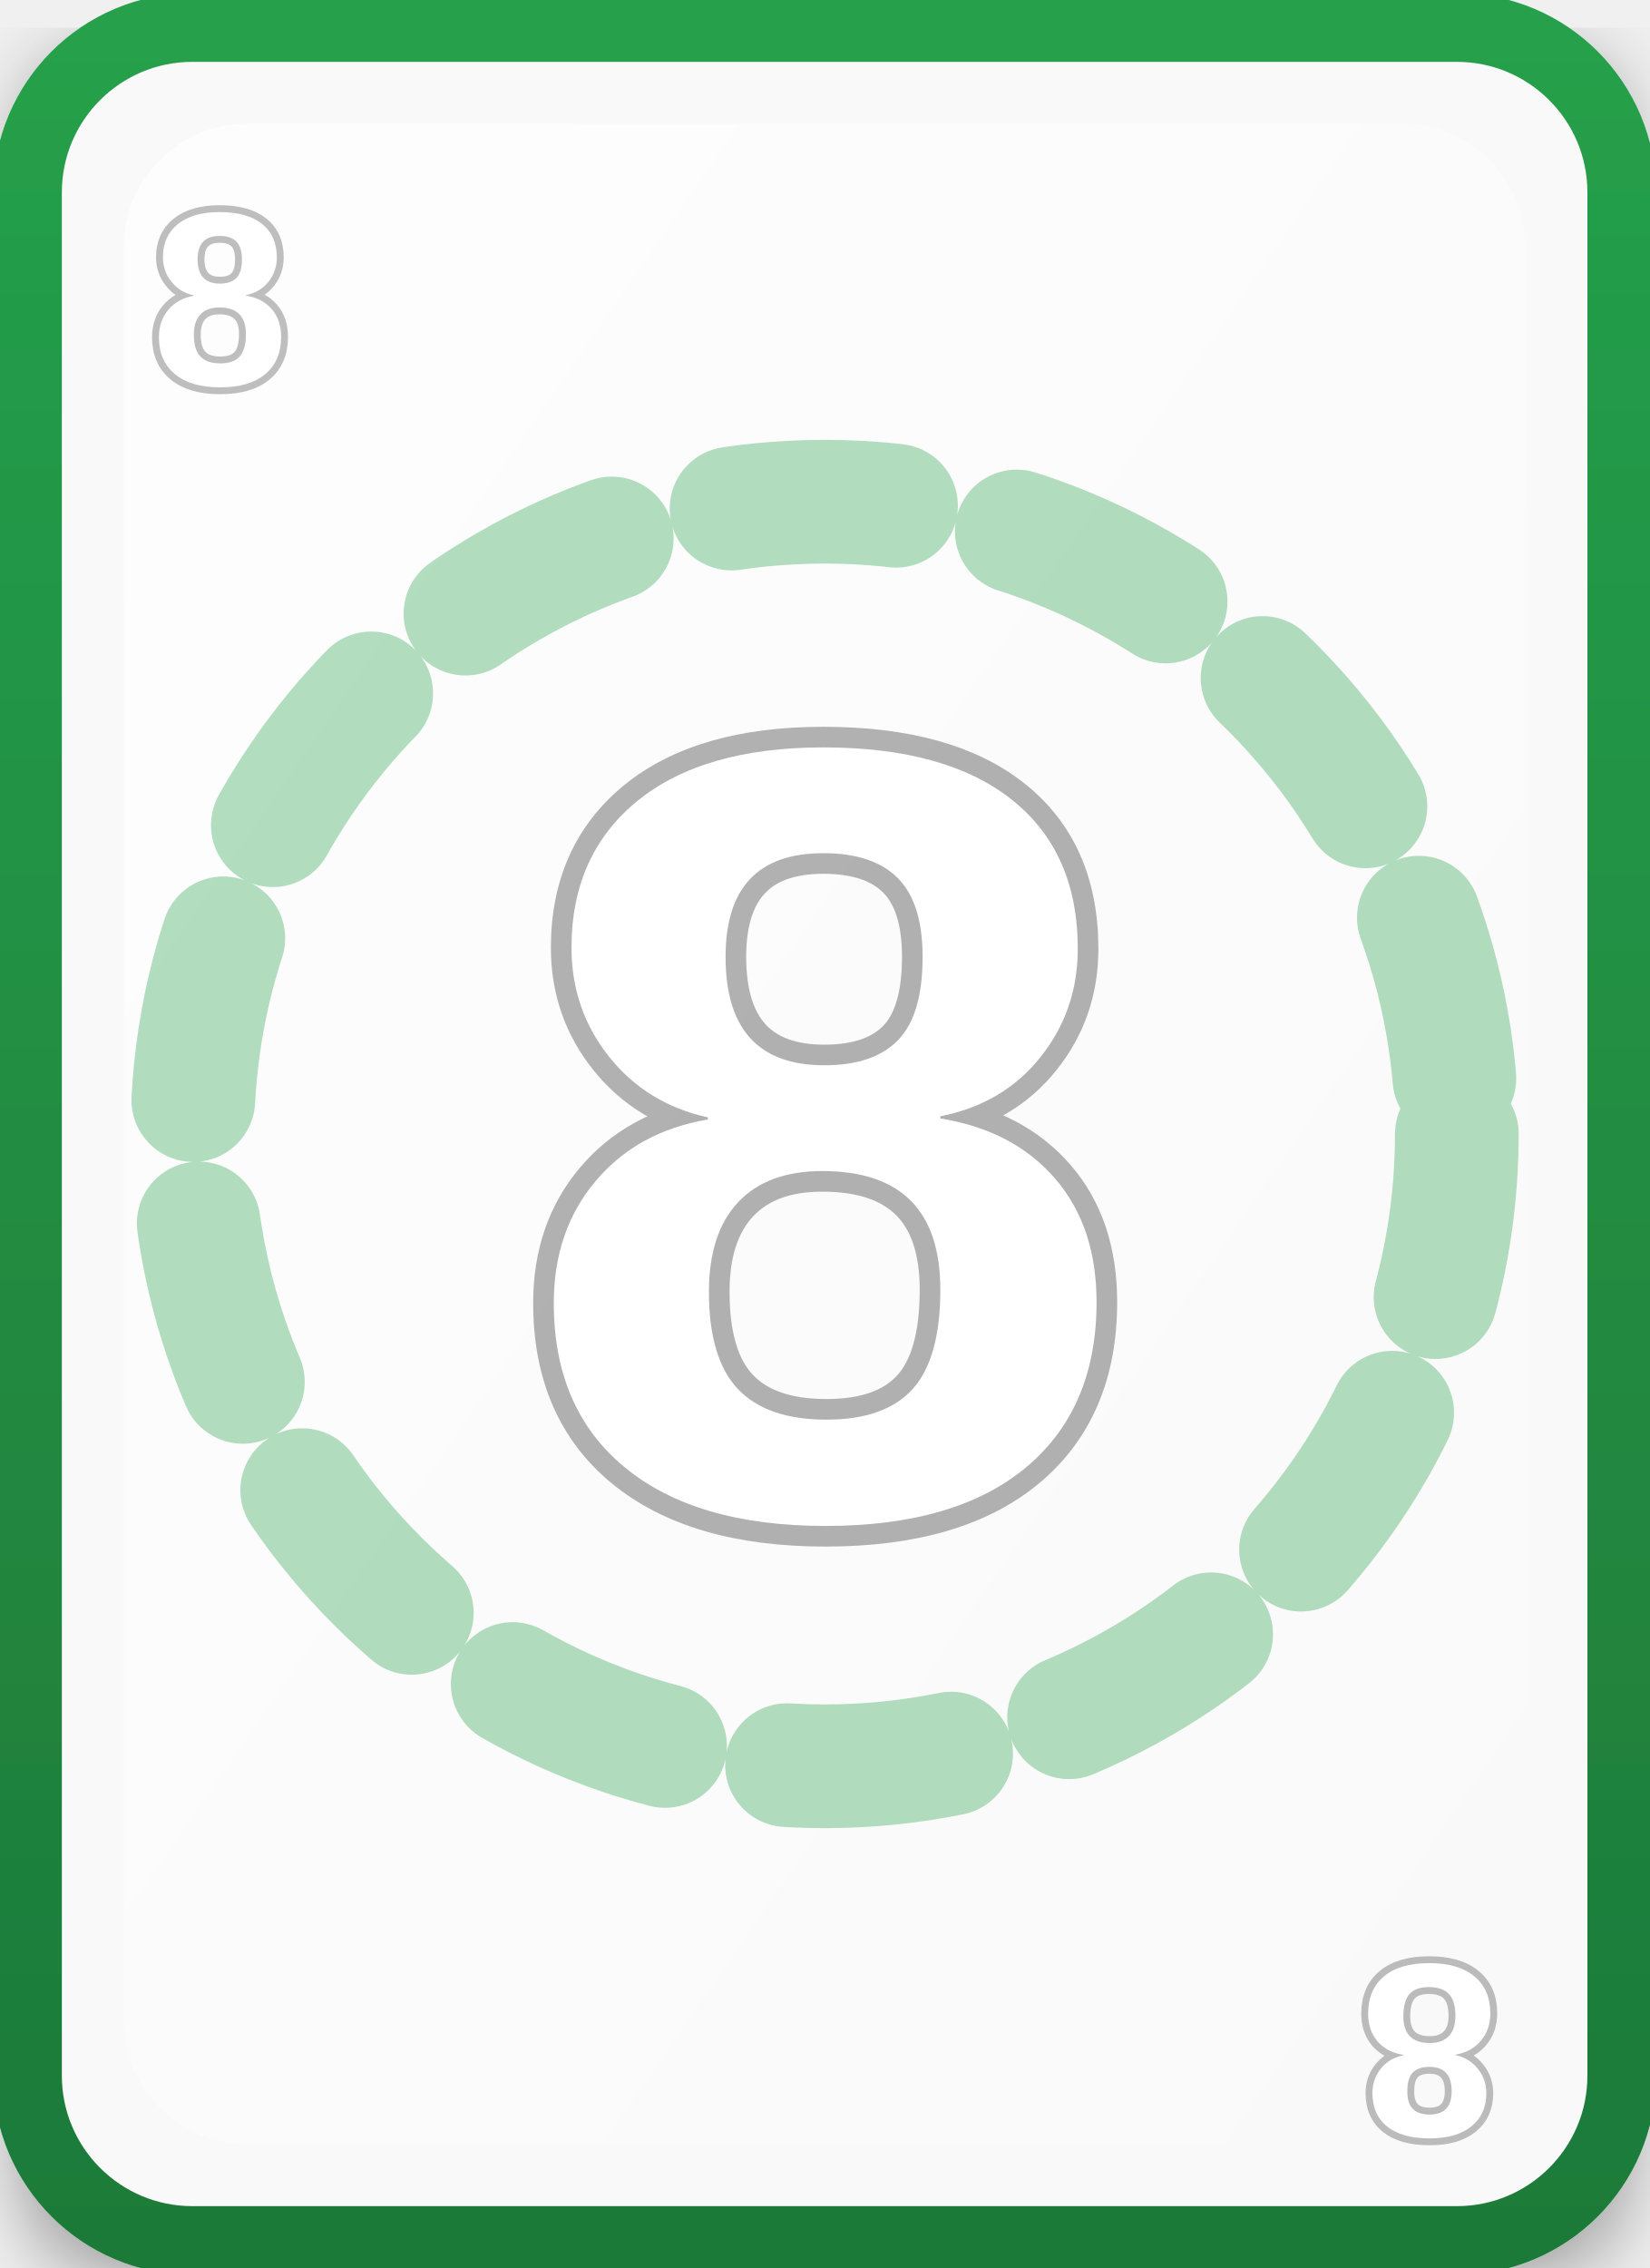
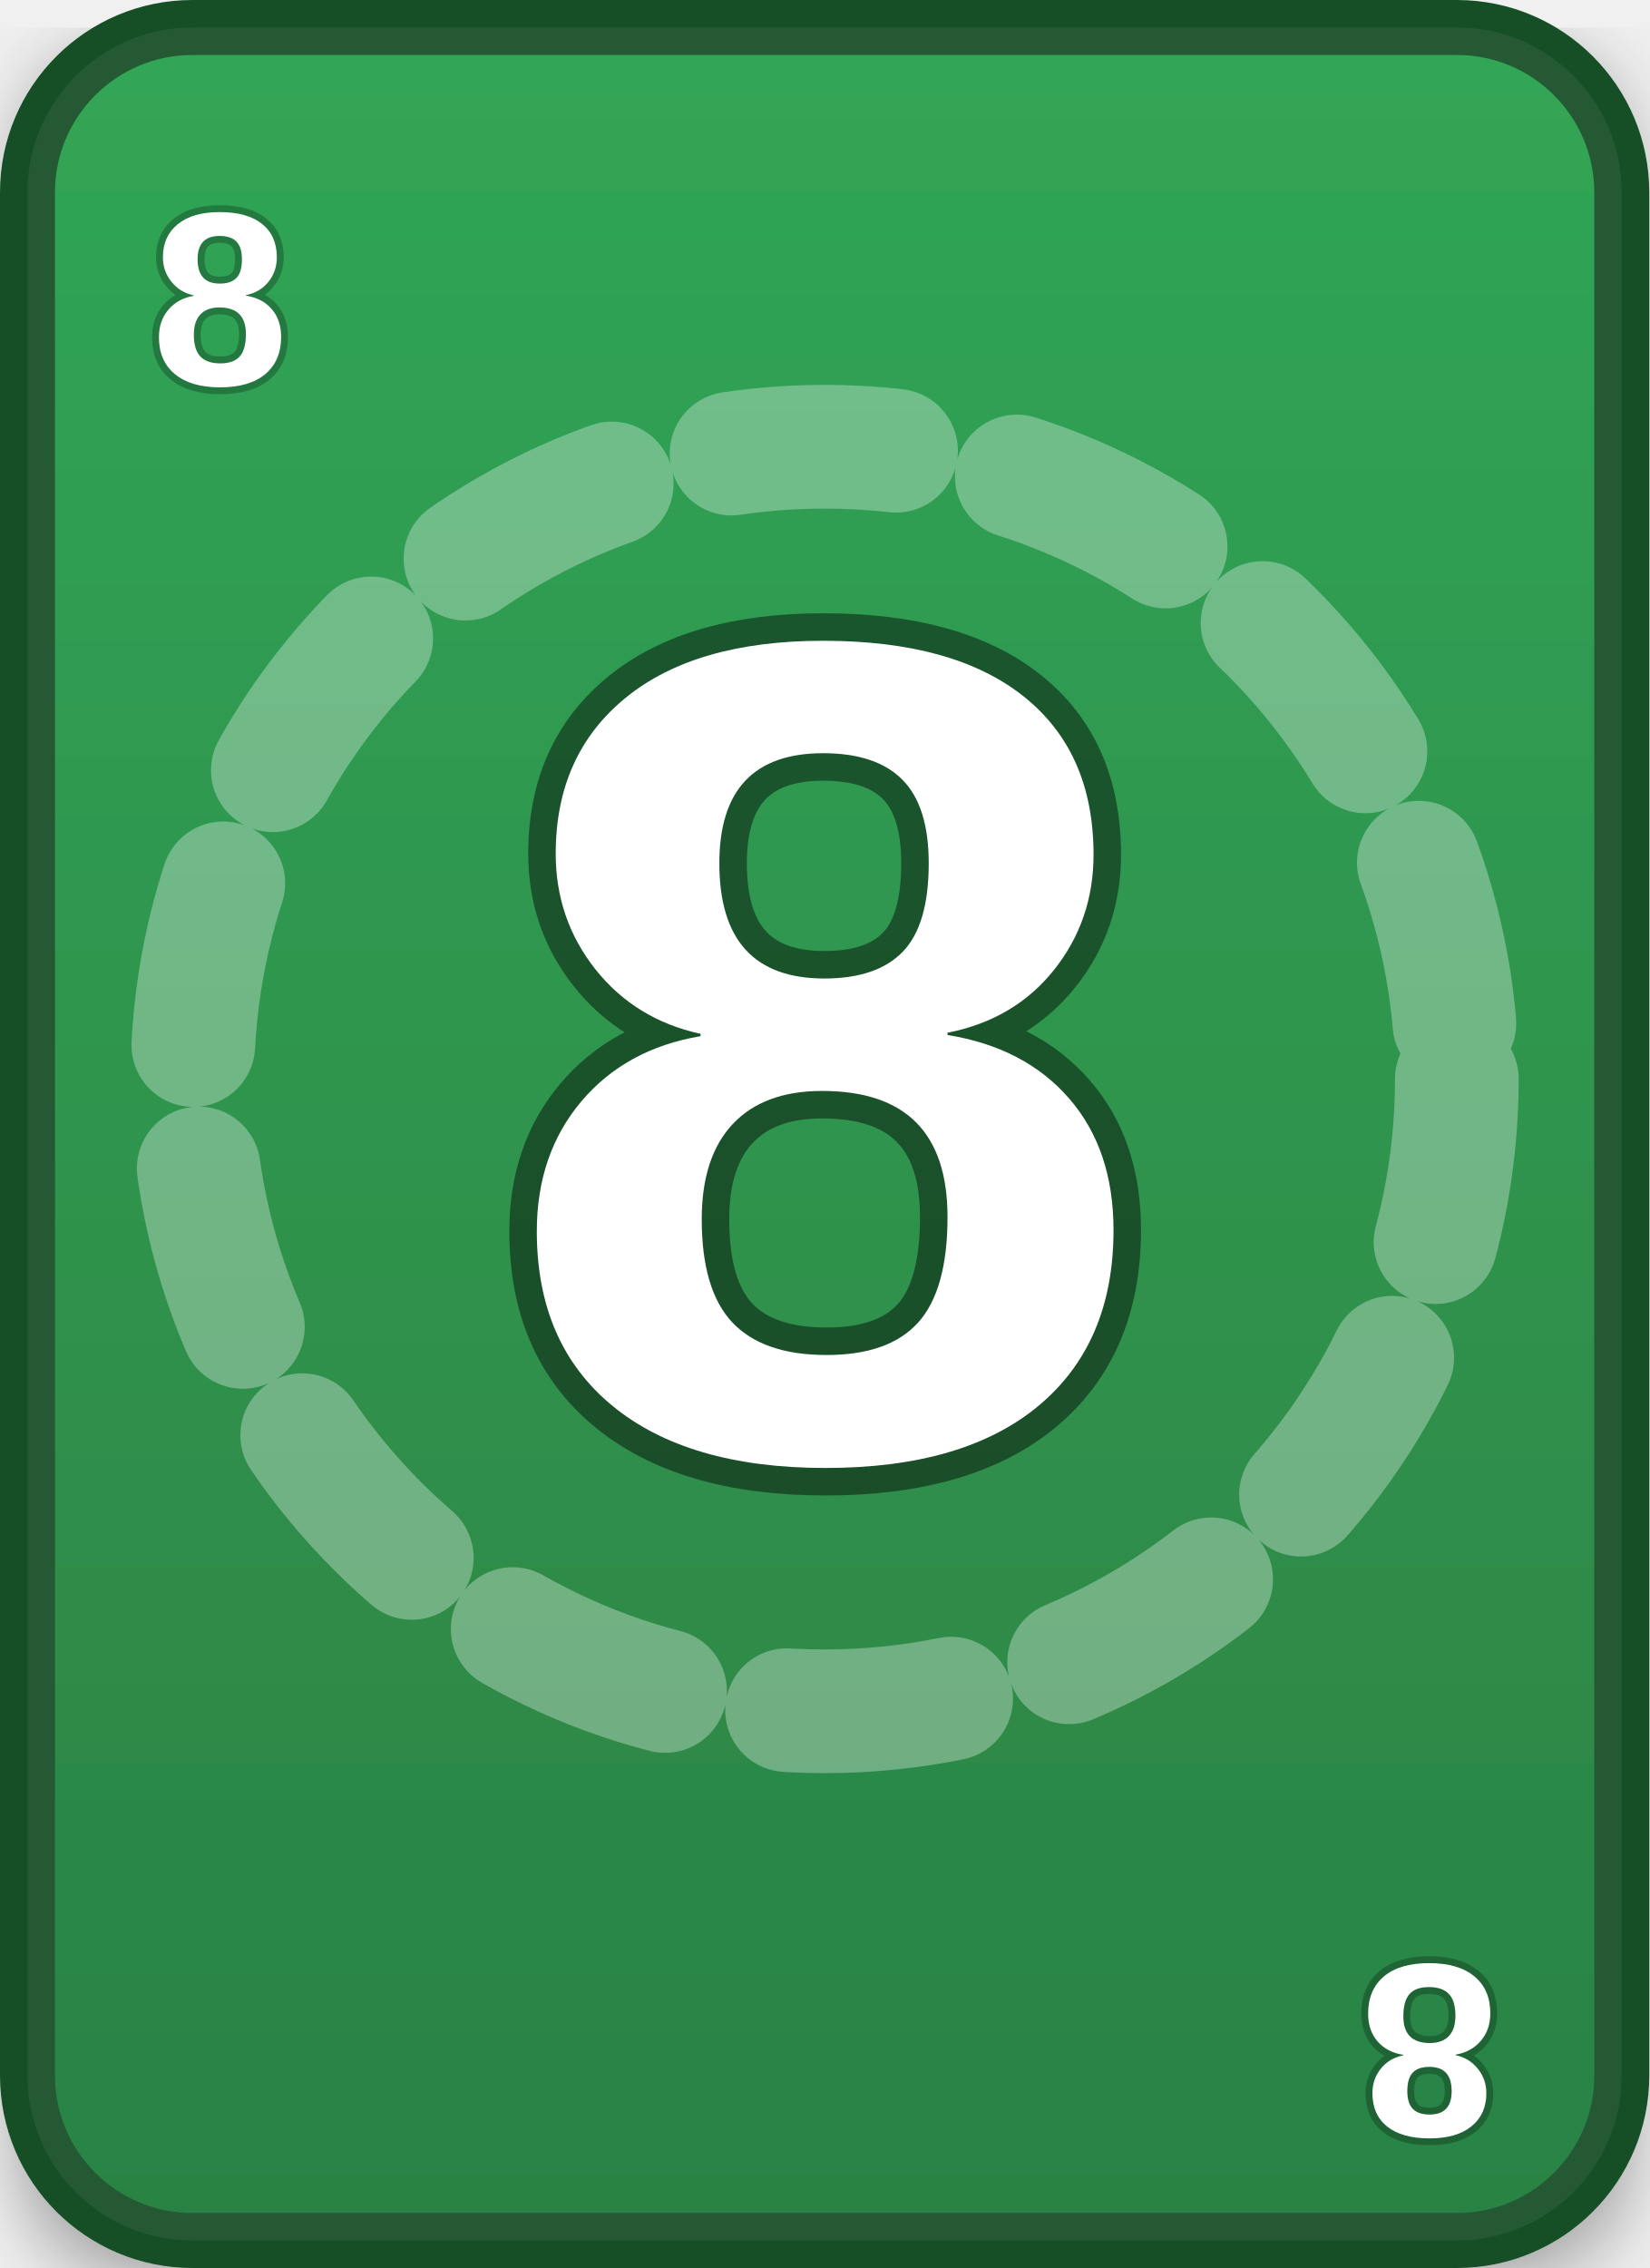
- <svg xmlns="http://www.w3.org/2000/svg" viewBox="0 0 240 330" width="240" height="330" shape-rendering="geometricPrecision" text-rendering="geometricPrecision">
+ <svg xmlns="http://www.w3.org/2000/svg" viewBox="0 0 240 330" width="240" height="330">
  <defs>
-     <linearGradient id="grad_green_8" x1="0" y1="0" x2="0" y2="1">
+     <linearGradient id="grad_green_8_filled" x1="0" y1="0" x2="0" y2="1">
      <stop offset="0%" stop-color="#25a04b" />
      <stop offset="100%" stop-color="#1e7a39" />
-     </linearGradient>
-     <linearGradient id="inner_green_8" x1="0" y1="0" x2="1" y2="1">
-       <stop offset="0%" stop-color="#ffffff" stop-opacity="0.75" />
-       <stop offset="100%" stop-color="#ffffff" stop-opacity="0" />
    </linearGradient>
    <filter id="shadow" x="-10%" y="-10%" width="120%" height="120%">
      <feDropShadow dx="0" dy="4" stdDeviation="6" flood-color="rgba(0,0,0,0.35)" />
    </filter>
  </defs>
-   <rect x="4" y="4" rx="24" ry="24" width="232" height="322" fill="#f9f9f9" stroke="url(#grad_green_8)" stroke-width="10" filter="url(#shadow)" />
-   <rect x="18" y="18" rx="18" ry="18" width="204" height="294" fill="url(#inner_green_8)" />
-   <circle cx="120" cy="165" r="92" fill="none" stroke="#25a04b" stroke-width="18" stroke-linecap="round" stroke-dasharray="24 18" opacity="0.35" />
+   <rect x="4" y="4" rx="24" ry="24" width="232" height="322" fill="url(#grad_green_8_filled)" stroke="#145026" stroke-width="8" filter="url(#shadow)" />
+   <rect x="4" y="4" rx="24" ry="24" width="232" height="322" fill="rgba(255,255,255,0.06)" />
+   <circle cx="120" cy="157" r="92" fill="none" stroke="rgba(255,255,255,0.32)" stroke-width="18" stroke-linecap="round" stroke-dasharray="24 18" />
  <g font-family="Arial, sans-serif" font-size="36" font-weight="700" fill="#ffffff" stroke="rgba(0,0,0,0.25)" stroke-width="2" paint-order="stroke" text-anchor="middle">
    <text x="32" y="56">8</text>
    <text x="208" y="286" transform="rotate(180 208 286)">8</text>
  </g>
-   <g font-family="Arial, sans-serif" font-size="160" font-weight="800" fill="#ffffff" stroke="rgba(0,0,0,0.3)" stroke-width="6" paint-order="stroke" text-anchor="middle" dominant-baseline="central">
-     <text x="120" y="165">8</text>
+   <g font-family="Arial, sans-serif" font-size="170" font-weight="900" fill="#ffffff" stroke="rgba(0,0,0,0.45)" stroke-width="8" paint-order="stroke" text-anchor="middle" dominant-baseline="central">
+     <text x="120" y="153">8</text>
  </g>
</svg>
